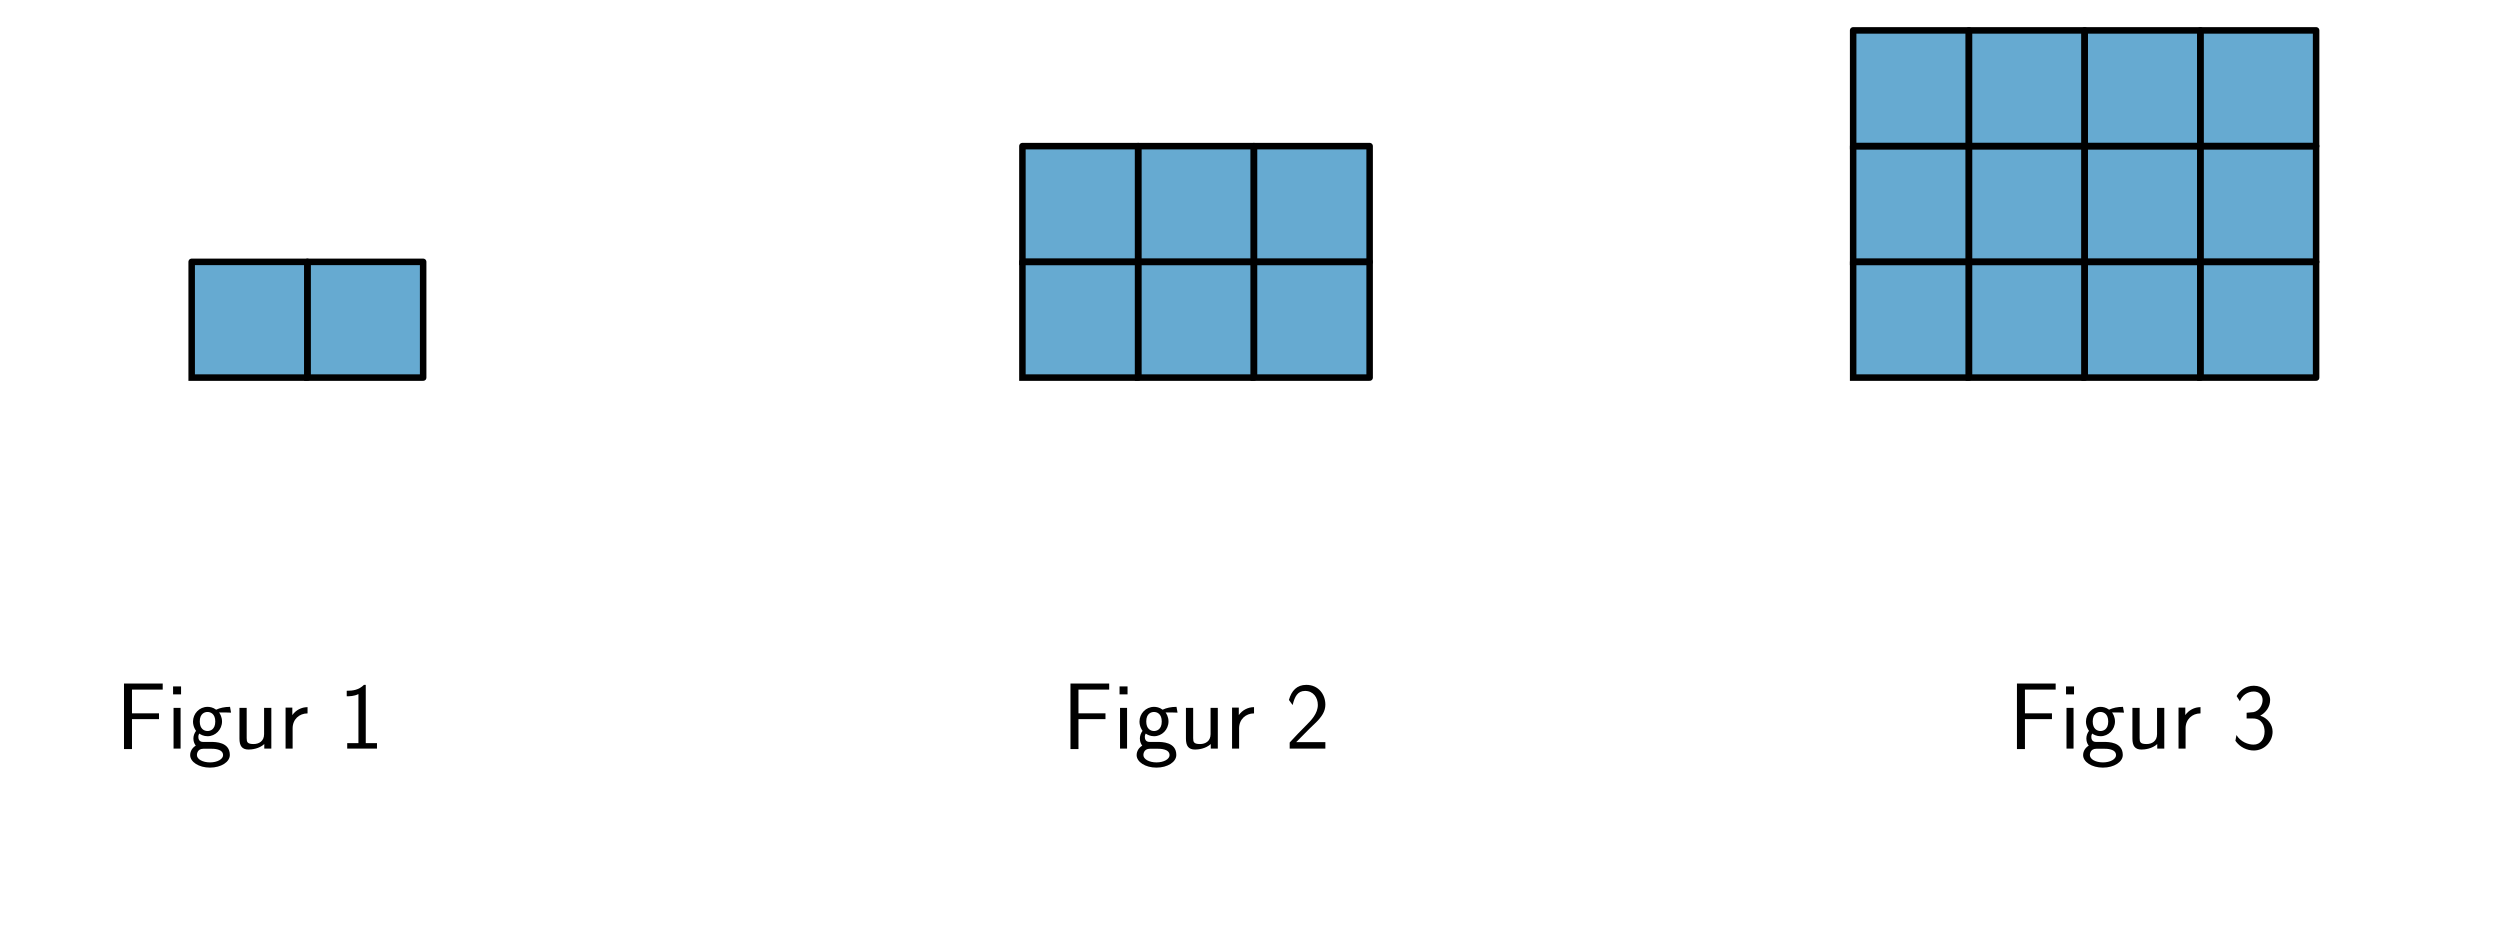
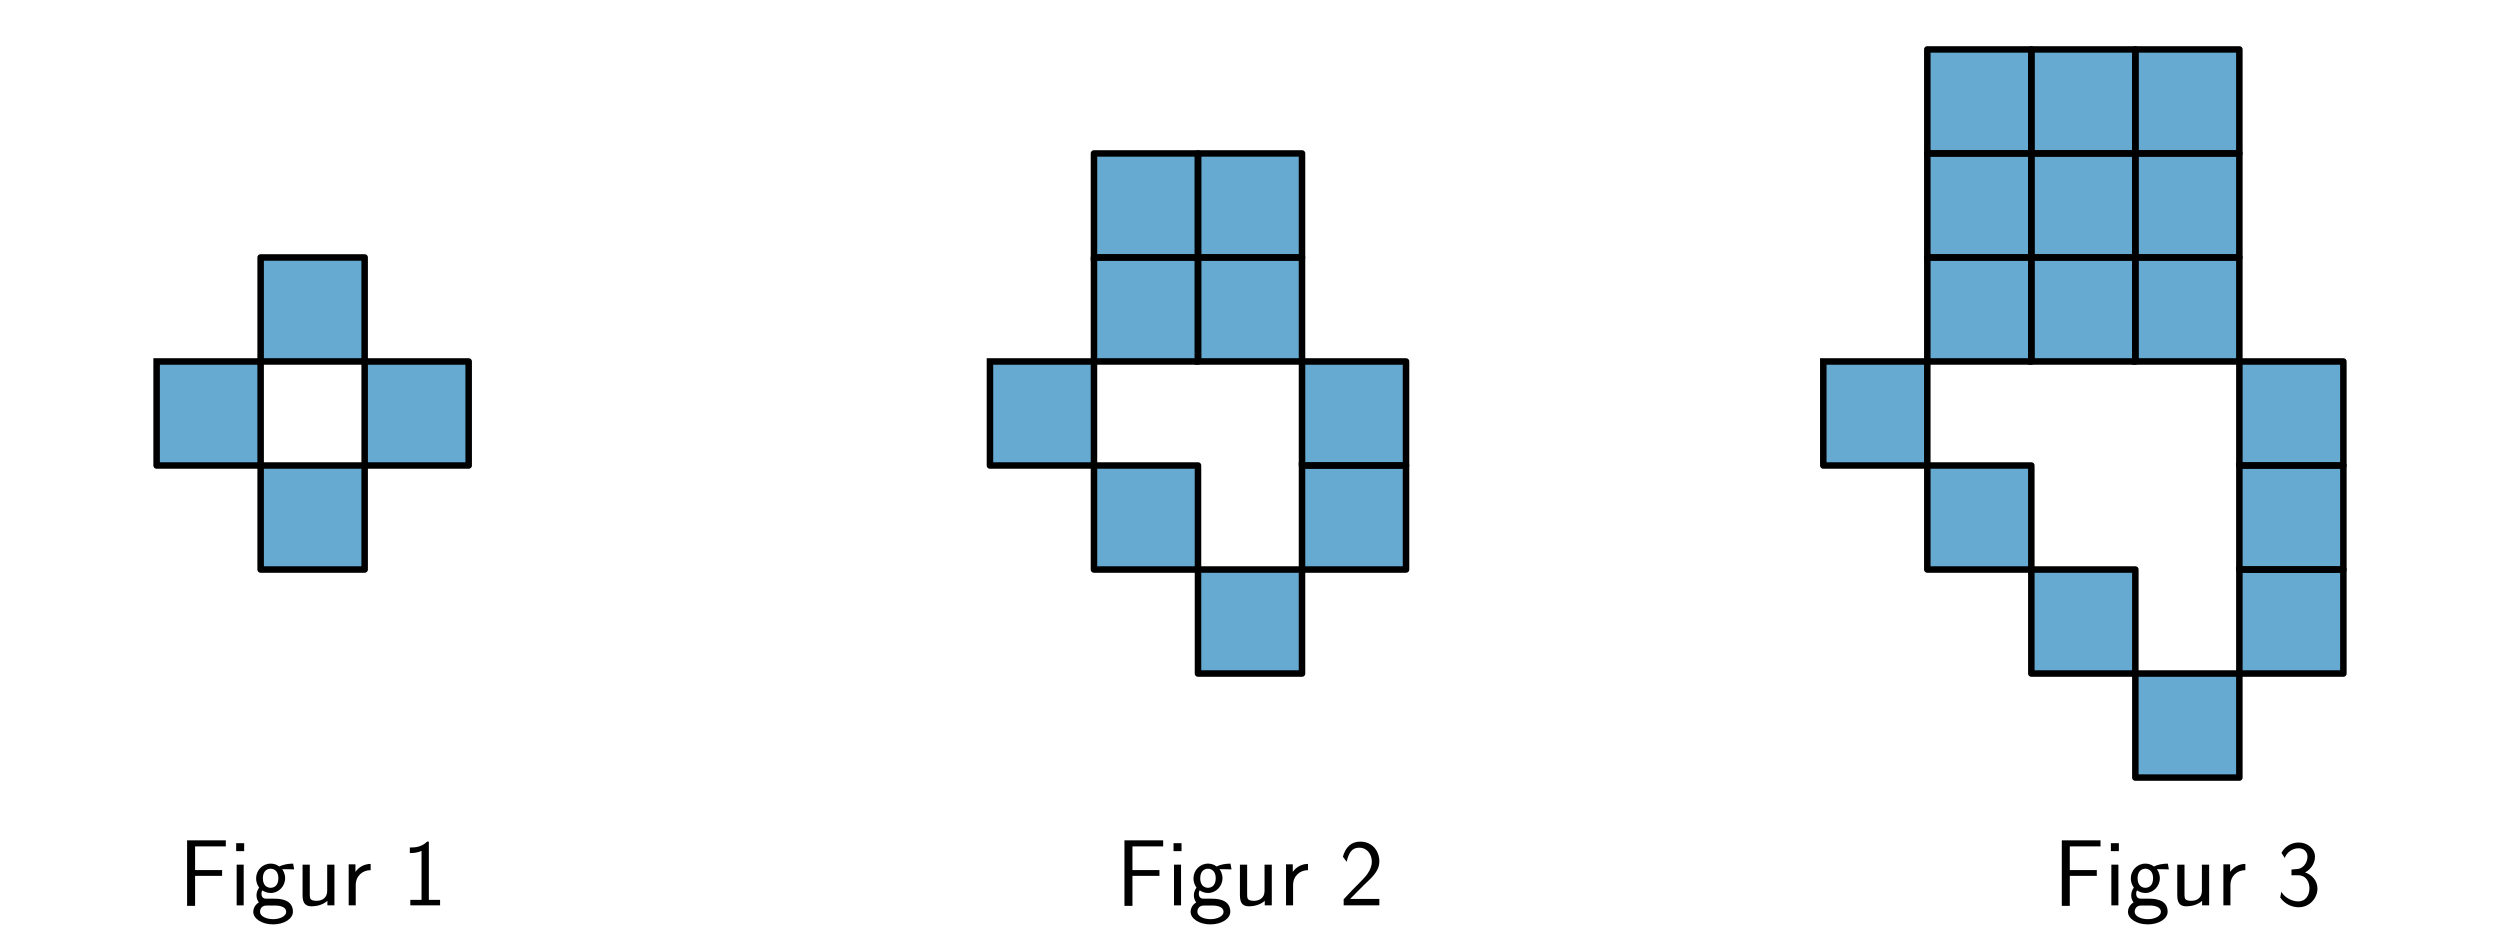
<svg xmlns="http://www.w3.org/2000/svg" xmlns:xlink="http://www.w3.org/1999/xlink" width="576pt" height="216pt" viewBox="0 0 576 216" version="1.1">
  <defs>
    <style type="text/css">*{stroke-linejoin: round; stroke-linecap: butt}</style>
  </defs>
  <g id="figure_1">
    <g id="patch_1">
      <path d="M 0 216  L 576 216  L 576 0  L 0 0  L 0 216  z " style="fill: none" />
    </g>
    <g id="axes_1">
      <g id="patch_2">
-         <path d="M 44.162 86.999  L 70.828 86.999  L 70.828 60.333  L 44.162 60.333  z " clip-path="url(#p225b8e416d)" style="fill: #0072b2; opacity: 0.6; stroke: #0072b2; stroke-linejoin: miter" />
+         <path d="M 60.051 83.286  L 84.017 83.286  L 84.017 59.32  L 60.051 59.32  z " clip-path="url(#pc5c26b3024)" style="fill: #0072b2; opacity: 0.6; stroke: #0072b2; stroke-linejoin: miter" />
      </g>
      <g id="patch_3">
-         <path d="M 70.828 86.999  L 97.494 86.999  L 97.494 60.333  L 70.828 60.333  z " clip-path="url(#p225b8e416d)" style="fill: #0072b2; opacity: 0.6; stroke: #0072b2; stroke-linejoin: miter" />
+         <path d="M 36.085 83.286  L 36.085 107.252  L 60.051 107.252  L 60.051 83.286  z " clip-path="url(#pc5c26b3024)" style="fill: #0072b2; opacity: 0.6; stroke: #0072b2; stroke-linejoin: miter" />
+       </g>
+       <g id="patch_4">
+         <path d="M 60.051 107.252  L 60.051 131.218  L 84.017 131.218  L 84.017 107.252  z " clip-path="url(#pc5c26b3024)" style="fill: #0072b2; opacity: 0.6; stroke: #0072b2; stroke-linejoin: miter" />
+       </g>
+       <g id="patch_5">
+         <path d="M 84.017 83.286  L 84.017 107.252  L 107.983 107.252  L 107.983 83.286  z " clip-path="url(#pc5c26b3024)" style="fill: #0072b2; opacity: 0.6; stroke: #0072b2; stroke-linejoin: miter" />
      </g>
      <g id="line2d_1">
-         <path d="M 44.162 86.999  L 70.828 86.999  L 70.828 60.333  L 44.162 60.333  L 44.162 86.999  " clip-path="url(#p225b8e416d)" style="fill: none; stroke: #000000; stroke-width: 1.5; stroke-linecap: square" />
+         <path d="M 60.051 83.286  L 84.017 83.286  L 84.017 59.32  L 60.051 59.32  L 60.051 83.286  " clip-path="url(#pc5c26b3024)" style="fill: none; stroke: #000000; stroke-width: 1.5; stroke-linecap: square" />
      </g>
      <g id="line2d_2">
-         <path d="M 70.828 86.999  L 97.494 86.999  L 97.494 60.333  L 70.828 60.333  L 70.828 86.999  " clip-path="url(#p225b8e416d)" style="fill: none; stroke: #000000; stroke-width: 1.5; stroke-linecap: square" />
+         <path d="M 36.085 83.286  L 36.085 107.252  L 60.051 107.252  L 60.051 83.286  L 36.085 83.286  " clip-path="url(#pc5c26b3024)" style="fill: none; stroke: #000000; stroke-width: 1.5; stroke-linecap: square" />
+       </g>
+       <g id="line2d_3">
+         <path d="M 60.051 107.252  L 60.051 131.218  L 84.017 131.218  L 84.017 107.252  L 60.051 107.252  " clip-path="url(#pc5c26b3024)" style="fill: none; stroke: #000000; stroke-width: 1.5; stroke-linecap: square" />
+       </g>
+       <g id="line2d_4">
+         <path d="M 84.017 83.286  L 84.017 107.252  L 107.983 107.252  L 107.983 83.286  L 84.017 83.286  " clip-path="url(#pc5c26b3024)" style="fill: none; stroke: #000000; stroke-width: 1.5; stroke-linecap: square" />
      </g>
      <g id="text_1">
-         <g transform="translate(26.6396 172.4763) scale(0.22 -0.22)">
+         <g transform="translate(41.17891 208.5948) scale(0.22 -0.22)">
          <defs>
            <path id="CMSS17-46" d="M 2918 1984  L 2918 2373  L 1101 2373  L 1101 3968  L 1882 3968  C 1958 3968 2035 3968 2112 3968  L 3168 3968  L 3168 4375  L 563 4375  L 563 -32  L 1101 -32  L 1101 1984  L 2918 1984  z " transform="scale(0.015625)" />
            <path id="CMSS17-69" d="M 979 4183  L 442 4183  L 442 3648  L 979 3648  L 979 4183  z M 947 2739  L 474 2739  L 474 0  L 947 0  L 947 2739  z " transform="scale(0.015625)" />
            <path id="CMSS17-67" d="M 2848 2808  C 2483 2808 2170 2738 1914 2617  C 1702 2777 1485 2808 1338 2808  C 781 2808 358 2349 358 1814  C 358 1468 550 1207 563 1195  C 448 1035 384 863 384 672  C 384 448 474 289 544 200  C 211 -3 166 -314 166 -435  C 166 -898 749 -1280 1498 -1280  C 2253 -1280 2835 -898 2835 -428  C 2835 448 1856 448 1587 448  L 1069 448  C 973 448 717 448 717 791  C 717 921 774 1004 781 1010  C 877 940 1075 832 1338 832  C 1869 832 2310 1278 2310 1827  C 2310 2132 2170 2355 2112 2432  L 2131 2432  C 2150 2432 2419 2432 2515 2432  C 2720 2432 2739 2429 2918 2419  L 2848 2808  z M 1338 1182  C 1120 1182 813 1315 813 1823  C 813 2375 1165 2464 1331 2464  C 1549 2464 1856 2331 1856 1823  C 1856 1271 1504 1182 1338 1182  z M 1581 -10  C 1734 -10 2381 -10 2381 -442  C 2381 -714 1984 -929 1504 -929  C 1018 -929 621 -720 621 -435  C 621 -403 621 -10 1062 -10  L 1581 -10  z " transform="scale(0.015625)" />
            <path id="CMSS17-75" d="M 2618 2739  L 2131 2739  L 2131 972  C 2131 498 1786 306 1421 306  C 998 306 960 447 960 709  L 960 2739  L 474 2739  L 474 678  C 474 179 646 -64 1088 -64  C 1306 -64 1798 -13 2144 306  L 2144 0  L 2618 0  L 2618 2739  z " transform="scale(0.015625)" />
            <path id="CMSS17-72" d="M 954 1363  C 954 1965 1395 2368 1958 2368  L 1958 2789  C 1549 2789 1165 2585 934 2253  L 934 2758  L 480 2758  L 480 0  L 954 0  L 954 1363  z " transform="scale(0.015625)" />
            <path id="CMSS17-31" d="M 1818 4288  L 1696 4288  C 1350 3940 947 3890 538 3890  L 538 3520  C 723 3520 1024 3520 1325 3667  L 1325 369  L 570 369  L 570 0  L 2573 0  L 2573 369  L 1818 369  L 1818 4288  z " transform="scale(0.015625)" />
          </defs>
          <use xlink:href="#CMSS17-46" transform="scale(0.996264)" />
          <use xlink:href="#CMSS17-69" transform="translate(53.28956 0) scale(0.996264)" />
          <use xlink:href="#CMSS17-67" transform="translate(75.47028 0) scale(0.996264)" />
          <use xlink:href="#CMSS17-75" transform="translate(122.3139 0) scale(0.996264)" />
          <use xlink:href="#CMSS17-72" transform="translate(170.5188 0) scale(0.996264)" />
          <use xlink:href="#CMSS17-31" transform="translate(233.6577 0) scale(0.996264)" />
        </g>
      </g>
    </g>
    <g id="axes_2">
-       <g id="patch_4">
-         <path d="M 235.564 86.999  L 262.23 86.999  L 262.23 60.333  L 235.564 60.333  z " clip-path="url(#p13fd50eef9)" style="fill: #0072b2; opacity: 0.6; stroke: #0072b2; stroke-linejoin: miter" />
-       </g>
-       <g id="patch_5">
-         <path d="M 235.564 60.333  L 262.23 60.333  L 262.23 33.666  L 235.564 33.666  z " clip-path="url(#p13fd50eef9)" style="fill: #0072b2; opacity: 0.6; stroke: #0072b2; stroke-linejoin: miter" />
-       </g>
      <g id="patch_6">
-         <path d="M 262.23 86.999  L 288.896 86.999  L 288.896 60.333  L 262.23 60.333  z " clip-path="url(#p13fd50eef9)" style="fill: #0072b2; opacity: 0.6; stroke: #0072b2; stroke-linejoin: miter" />
+         <path d="M 252.051 83.286  L 276.017 83.286  L 276.017 59.32  L 252.051 59.32  z " clip-path="url(#p15183a56a5)" style="fill: #0072b2; opacity: 0.6; stroke: #0072b2; stroke-linejoin: miter" />
      </g>
      <g id="patch_7">
-         <path d="M 262.23 60.333  L 288.896 60.333  L 288.896 33.666  L 262.23 33.666  z " clip-path="url(#p13fd50eef9)" style="fill: #0072b2; opacity: 0.6; stroke: #0072b2; stroke-linejoin: miter" />
+         <path d="M 252.051 59.32  L 276.017 59.32  L 276.017 35.354  L 252.051 35.354  z " clip-path="url(#p15183a56a5)" style="fill: #0072b2; opacity: 0.6; stroke: #0072b2; stroke-linejoin: miter" />
      </g>
      <g id="patch_8">
-         <path d="M 288.896 86.999  L 315.563 86.999  L 315.563 60.333  L 288.896 60.333  z " clip-path="url(#p13fd50eef9)" style="fill: #0072b2; opacity: 0.6; stroke: #0072b2; stroke-linejoin: miter" />
+         <path d="M 276.017 83.286  L 299.983 83.286  L 299.983 59.32  L 276.017 59.32  z " clip-path="url(#p15183a56a5)" style="fill: #0072b2; opacity: 0.6; stroke: #0072b2; stroke-linejoin: miter" />
      </g>
      <g id="patch_9">
-         <path d="M 288.896 60.333  L 315.563 60.333  L 315.563 33.666  L 288.896 33.666  z " clip-path="url(#p13fd50eef9)" style="fill: #0072b2; opacity: 0.6; stroke: #0072b2; stroke-linejoin: miter" />
-       </g>
-       <g id="line2d_3">
-         <path d="M 235.564 86.999  L 262.23 86.999  L 262.23 60.333  L 235.564 60.333  L 235.564 86.999  " clip-path="url(#p13fd50eef9)" style="fill: none; stroke: #000000; stroke-width: 1.5; stroke-linecap: square" />
-       </g>
-       <g id="line2d_4">
-         <path d="M 235.564 60.333  L 262.23 60.333  L 262.23 33.666  L 235.564 33.666  L 235.564 60.333  " clip-path="url(#p13fd50eef9)" style="fill: none; stroke: #000000; stroke-width: 1.5; stroke-linecap: square" />
+         <path d="M 276.017 59.32  L 299.983 59.32  L 299.983 35.354  L 276.017 35.354  z " clip-path="url(#p15183a56a5)" style="fill: #0072b2; opacity: 0.6; stroke: #0072b2; stroke-linejoin: miter" />
+       </g>
+       <g id="patch_10">
+         <path d="M 228.085 83.286  L 228.085 107.252  L 252.051 107.252  L 252.051 83.286  z " clip-path="url(#p15183a56a5)" style="fill: #0072b2; opacity: 0.6; stroke: #0072b2; stroke-linejoin: miter" />
+       </g>
+       <g id="patch_11">
+         <path d="M 252.051 107.252  L 252.051 131.218  L 276.017 131.218  L 276.017 107.252  z " clip-path="url(#p15183a56a5)" style="fill: #0072b2; opacity: 0.6; stroke: #0072b2; stroke-linejoin: miter" />
+       </g>
+       <g id="patch_12">
+         <path d="M 276.017 131.218  L 276.017 155.184  L 299.983 155.184  L 299.983 131.218  z " clip-path="url(#p15183a56a5)" style="fill: #0072b2; opacity: 0.6; stroke: #0072b2; stroke-linejoin: miter" />
+       </g>
+       <g id="patch_13">
+         <path d="M 299.983 83.286  L 299.983 107.252  L 323.949 107.252  L 323.949 83.286  z " clip-path="url(#p15183a56a5)" style="fill: #0072b2; opacity: 0.6; stroke: #0072b2; stroke-linejoin: miter" />
+       </g>
+       <g id="patch_14">
+         <path d="M 299.983 107.252  L 299.983 131.218  L 323.949 131.218  L 323.949 107.252  z " clip-path="url(#p15183a56a5)" style="fill: #0072b2; opacity: 0.6; stroke: #0072b2; stroke-linejoin: miter" />
      </g>
      <g id="line2d_5">
-         <path d="M 262.23 86.999  L 288.896 86.999  L 288.896 60.333  L 262.23 60.333  L 262.23 86.999  " clip-path="url(#p13fd50eef9)" style="fill: none; stroke: #000000; stroke-width: 1.5; stroke-linecap: square" />
+         <path d="M 252.051 83.286  L 276.017 83.286  L 276.017 59.32  L 252.051 59.32  L 252.051 83.286  " clip-path="url(#p15183a56a5)" style="fill: none; stroke: #000000; stroke-width: 1.5; stroke-linecap: square" />
      </g>
      <g id="line2d_6">
-         <path d="M 262.23 60.333  L 288.896 60.333  L 288.896 33.666  L 262.23 33.666  L 262.23 60.333  " clip-path="url(#p13fd50eef9)" style="fill: none; stroke: #000000; stroke-width: 1.5; stroke-linecap: square" />
+         <path d="M 252.051 59.32  L 276.017 59.32  L 276.017 35.354  L 252.051 35.354  L 252.051 59.32  " clip-path="url(#p15183a56a5)" style="fill: none; stroke: #000000; stroke-width: 1.5; stroke-linecap: square" />
      </g>
      <g id="line2d_7">
-         <path d="M 288.896 86.999  L 315.563 86.999  L 315.563 60.333  L 288.896 60.333  L 288.896 86.999  " clip-path="url(#p13fd50eef9)" style="fill: none; stroke: #000000; stroke-width: 1.5; stroke-linecap: square" />
+         <path d="M 276.017 83.286  L 299.983 83.286  L 299.983 59.32  L 276.017 59.32  L 276.017 83.286  " clip-path="url(#p15183a56a5)" style="fill: none; stroke: #000000; stroke-width: 1.5; stroke-linecap: square" />
      </g>
      <g id="line2d_8">
-         <path d="M 288.896 60.333  L 315.563 60.333  L 315.563 33.666  L 288.896 33.666  L 288.896 60.333  " clip-path="url(#p13fd50eef9)" style="fill: none; stroke: #000000; stroke-width: 1.5; stroke-linecap: square" />
+         <path d="M 276.017 59.32  L 299.983 59.32  L 299.983 35.354  L 276.017 35.354  L 276.017 59.32  " clip-path="url(#p15183a56a5)" style="fill: none; stroke: #000000; stroke-width: 1.5; stroke-linecap: square" />
+       </g>
+       <g id="line2d_9">
+         <path d="M 228.085 83.286  L 228.085 107.252  L 252.051 107.252  L 252.051 83.286  L 228.085 83.286  " clip-path="url(#p15183a56a5)" style="fill: none; stroke: #000000; stroke-width: 1.5; stroke-linecap: square" />
+       </g>
+       <g id="line2d_10">
+         <path d="M 252.051 107.252  L 252.051 131.218  L 276.017 131.218  L 276.017 107.252  L 252.051 107.252  " clip-path="url(#p15183a56a5)" style="fill: none; stroke: #000000; stroke-width: 1.5; stroke-linecap: square" />
+       </g>
+       <g id="line2d_11">
+         <path d="M 276.017 131.218  L 276.017 155.184  L 299.983 155.184  L 299.983 131.218  L 276.017 131.218  " clip-path="url(#p15183a56a5)" style="fill: none; stroke: #000000; stroke-width: 1.5; stroke-linecap: square" />
+       </g>
+       <g id="line2d_12">
+         <path d="M 299.983 83.286  L 299.983 107.252  L 323.949 107.252  L 323.949 83.286  L 299.983 83.286  " clip-path="url(#p15183a56a5)" style="fill: none; stroke: #000000; stroke-width: 1.5; stroke-linecap: square" />
+       </g>
+       <g id="line2d_13">
+         <path d="M 299.983 107.252  L 299.983 131.218  L 323.949 131.218  L 323.949 107.252  L 299.983 107.252  " clip-path="url(#p15183a56a5)" style="fill: none; stroke: #000000; stroke-width: 1.5; stroke-linecap: square" />
      </g>
      <g id="text_2">
-         <g transform="translate(244.7082 172.4763) scale(0.22 -0.22)">
+         <g transform="translate(257.1449 208.5948) scale(0.22 -0.22)">
          <defs>
            <path id="CMSS17-32" d="M 1651 1357  C 1830 1541 2099 1764 2285 1987  C 2464 2204 2701 2511 2701 2957  C 2701 3657 2227 4288 1421 4288  C 787 4288 422 3893 250 3274  L 499 2929  C 640 3510 838 3880 1338 3880  C 1888 3880 2195 3433 2195 2942  C 2195 2355 1747 1901 1408 1563  C 1030 1187 659 804 301 408  L 301 0  L 2701 0  L 2701 433  L 1613 433  C 1536 433 1459 433 1382 433  L 742 433  L 742 439  L 1651 1357  z " transform="scale(0.015625)" />
          </defs>
          <use xlink:href="#CMSS17-46" transform="scale(0.996264)" />
          <use xlink:href="#CMSS17-69" transform="translate(53.28956 0) scale(0.996264)" />
          <use xlink:href="#CMSS17-67" transform="translate(75.47028 0) scale(0.996264)" />
          <use xlink:href="#CMSS17-75" transform="translate(122.3139 0) scale(0.996264)" />
          <use xlink:href="#CMSS17-72" transform="translate(170.5188 0) scale(0.996264)" />
          <use xlink:href="#CMSS17-32" transform="translate(233.6577 0) scale(0.996264)" />
        </g>
      </g>
    </g>
    <g id="axes_3">
-       <g id="patch_10">
-         <path d="M 426.966 86.999  L 453.633 86.999  L 453.633 60.333  L 426.966 60.333  z " clip-path="url(#pf9e7cf274a)" style="fill: #0072b2; opacity: 0.6; stroke: #0072b2; stroke-linejoin: miter" />
-       </g>
-       <g id="patch_11">
-         <path d="M 426.966 60.333  L 453.633 60.333  L 453.633 33.666  L 426.966 33.666  z " clip-path="url(#pf9e7cf274a)" style="fill: #0072b2; opacity: 0.6; stroke: #0072b2; stroke-linejoin: miter" />
-       </g>
-       <g id="patch_12">
-         <path d="M 426.966 33.666  L 453.633 33.666  L 453.633 7  L 426.966 7  z " clip-path="url(#pf9e7cf274a)" style="fill: #0072b2; opacity: 0.6; stroke: #0072b2; stroke-linejoin: miter" />
-       </g>
-       <g id="patch_13">
-         <path d="M 453.633 86.999  L 480.299 86.999  L 480.299 60.333  L 453.633 60.333  z " clip-path="url(#pf9e7cf274a)" style="fill: #0072b2; opacity: 0.6; stroke: #0072b2; stroke-linejoin: miter" />
-       </g>
-       <g id="patch_14">
-         <path d="M 453.633 60.333  L 480.299 60.333  L 480.299 33.666  L 453.633 33.666  z " clip-path="url(#pf9e7cf274a)" style="fill: #0072b2; opacity: 0.6; stroke: #0072b2; stroke-linejoin: miter" />
-       </g>
      <g id="patch_15">
-         <path d="M 453.633 33.666  L 480.299 33.666  L 480.299 7  L 453.633 7  z " clip-path="url(#pf9e7cf274a)" style="fill: #0072b2; opacity: 0.6; stroke: #0072b2; stroke-linejoin: miter" />
+         <path d="M 444.051 83.286  L 468.017 83.286  L 468.017 59.32  L 444.051 59.32  z " clip-path="url(#p75a6cb174f)" style="fill: #0072b2; opacity: 0.6; stroke: #0072b2; stroke-linejoin: miter" />
      </g>
      <g id="patch_16">
-         <path d="M 480.299 86.999  L 506.965 86.999  L 506.965 60.333  L 480.299 60.333  z " clip-path="url(#pf9e7cf274a)" style="fill: #0072b2; opacity: 0.6; stroke: #0072b2; stroke-linejoin: miter" />
+         <path d="M 444.051 59.32  L 468.017 59.32  L 468.017 35.354  L 444.051 35.354  z " clip-path="url(#p75a6cb174f)" style="fill: #0072b2; opacity: 0.6; stroke: #0072b2; stroke-linejoin: miter" />
      </g>
      <g id="patch_17">
-         <path d="M 480.299 60.333  L 506.965 60.333  L 506.965 33.666  L 480.299 33.666  z " clip-path="url(#pf9e7cf274a)" style="fill: #0072b2; opacity: 0.6; stroke: #0072b2; stroke-linejoin: miter" />
+         <path d="M 444.051 35.354  L 468.017 35.354  L 468.017 11.388  L 444.051 11.388  z " clip-path="url(#p75a6cb174f)" style="fill: #0072b2; opacity: 0.6; stroke: #0072b2; stroke-linejoin: miter" />
      </g>
      <g id="patch_18">
-         <path d="M 480.299 33.666  L 506.965 33.666  L 506.965 7  L 480.299 7  z " clip-path="url(#pf9e7cf274a)" style="fill: #0072b2; opacity: 0.6; stroke: #0072b2; stroke-linejoin: miter" />
+         <path d="M 468.017 83.286  L 491.983 83.286  L 491.983 59.32  L 468.017 59.32  z " clip-path="url(#p75a6cb174f)" style="fill: #0072b2; opacity: 0.6; stroke: #0072b2; stroke-linejoin: miter" />
      </g>
      <g id="patch_19">
-         <path d="M 506.965 86.999  L 533.631 86.999  L 533.631 60.333  L 506.965 60.333  z " clip-path="url(#pf9e7cf274a)" style="fill: #0072b2; opacity: 0.6; stroke: #0072b2; stroke-linejoin: miter" />
+         <path d="M 468.017 59.32  L 491.983 59.32  L 491.983 35.354  L 468.017 35.354  z " clip-path="url(#p75a6cb174f)" style="fill: #0072b2; opacity: 0.6; stroke: #0072b2; stroke-linejoin: miter" />
      </g>
      <g id="patch_20">
-         <path d="M 506.965 60.333  L 533.631 60.333  L 533.631 33.666  L 506.965 33.666  z " clip-path="url(#pf9e7cf274a)" style="fill: #0072b2; opacity: 0.6; stroke: #0072b2; stroke-linejoin: miter" />
+         <path d="M 468.017 35.354  L 491.983 35.354  L 491.983 11.388  L 468.017 11.388  z " clip-path="url(#p75a6cb174f)" style="fill: #0072b2; opacity: 0.6; stroke: #0072b2; stroke-linejoin: miter" />
      </g>
      <g id="patch_21">
-         <path d="M 506.965 33.666  L 533.631 33.666  L 533.631 7  L 506.965 7  z " clip-path="url(#pf9e7cf274a)" style="fill: #0072b2; opacity: 0.6; stroke: #0072b2; stroke-linejoin: miter" />
-       </g>
-       <g id="line2d_9">
-         <path d="M 426.966 86.999  L 453.633 86.999  L 453.633 60.333  L 426.966 60.333  L 426.966 86.999  " clip-path="url(#pf9e7cf274a)" style="fill: none; stroke: #000000; stroke-width: 1.5; stroke-linecap: square" />
-       </g>
-       <g id="line2d_10">
-         <path d="M 426.966 60.333  L 453.633 60.333  L 453.633 33.666  L 426.966 33.666  L 426.966 60.333  " clip-path="url(#pf9e7cf274a)" style="fill: none; stroke: #000000; stroke-width: 1.5; stroke-linecap: square" />
-       </g>
-       <g id="line2d_11">
-         <path d="M 426.966 33.666  L 453.633 33.666  L 453.633 7  L 426.966 7  L 426.966 33.666  " clip-path="url(#pf9e7cf274a)" style="fill: none; stroke: #000000; stroke-width: 1.5; stroke-linecap: square" />
-       </g>
-       <g id="line2d_12">
-         <path d="M 453.633 86.999  L 480.299 86.999  L 480.299 60.333  L 453.633 60.333  L 453.633 86.999  " clip-path="url(#pf9e7cf274a)" style="fill: none; stroke: #000000; stroke-width: 1.5; stroke-linecap: square" />
-       </g>
-       <g id="line2d_13">
-         <path d="M 453.633 60.333  L 480.299 60.333  L 480.299 33.666  L 453.633 33.666  L 453.633 60.333  " clip-path="url(#pf9e7cf274a)" style="fill: none; stroke: #000000; stroke-width: 1.5; stroke-linecap: square" />
+         <path d="M 491.983 83.286  L 515.949 83.286  L 515.949 59.32  L 491.983 59.32  z " clip-path="url(#p75a6cb174f)" style="fill: #0072b2; opacity: 0.6; stroke: #0072b2; stroke-linejoin: miter" />
+       </g>
+       <g id="patch_22">
+         <path d="M 491.983 59.32  L 515.949 59.32  L 515.949 35.354  L 491.983 35.354  z " clip-path="url(#p75a6cb174f)" style="fill: #0072b2; opacity: 0.6; stroke: #0072b2; stroke-linejoin: miter" />
+       </g>
+       <g id="patch_23">
+         <path d="M 491.983 35.354  L 515.949 35.354  L 515.949 11.388  L 491.983 11.388  z " clip-path="url(#p75a6cb174f)" style="fill: #0072b2; opacity: 0.6; stroke: #0072b2; stroke-linejoin: miter" />
+       </g>
+       <g id="patch_24">
+         <path d="M 420.085 83.286  L 420.085 107.252  L 444.051 107.252  L 444.051 83.286  z " clip-path="url(#p75a6cb174f)" style="fill: #0072b2; opacity: 0.6; stroke: #0072b2; stroke-linejoin: miter" />
+       </g>
+       <g id="patch_25">
+         <path d="M 444.051 107.252  L 444.051 131.218  L 468.017 131.218  L 468.017 107.252  z " clip-path="url(#p75a6cb174f)" style="fill: #0072b2; opacity: 0.6; stroke: #0072b2; stroke-linejoin: miter" />
+       </g>
+       <g id="patch_26">
+         <path d="M 468.017 131.218  L 468.017 155.184  L 491.983 155.184  L 491.983 131.218  z " clip-path="url(#p75a6cb174f)" style="fill: #0072b2; opacity: 0.6; stroke: #0072b2; stroke-linejoin: miter" />
+       </g>
+       <g id="patch_27">
+         <path d="M 491.983 155.184  L 491.983 179.15  L 515.949 179.15  L 515.949 155.184  z " clip-path="url(#p75a6cb174f)" style="fill: #0072b2; opacity: 0.6; stroke: #0072b2; stroke-linejoin: miter" />
+       </g>
+       <g id="patch_28">
+         <path d="M 515.949 83.286  L 515.949 107.252  L 539.915 107.252  L 539.915 83.286  z " clip-path="url(#p75a6cb174f)" style="fill: #0072b2; opacity: 0.6; stroke: #0072b2; stroke-linejoin: miter" />
+       </g>
+       <g id="patch_29">
+         <path d="M 515.949 107.252  L 515.949 131.218  L 539.915 131.218  L 539.915 107.252  z " clip-path="url(#p75a6cb174f)" style="fill: #0072b2; opacity: 0.6; stroke: #0072b2; stroke-linejoin: miter" />
+       </g>
+       <g id="patch_30">
+         <path d="M 515.949 131.218  L 515.949 155.184  L 539.915 155.184  L 539.915 131.218  z " clip-path="url(#p75a6cb174f)" style="fill: #0072b2; opacity: 0.6; stroke: #0072b2; stroke-linejoin: miter" />
      </g>
      <g id="line2d_14">
-         <path d="M 453.633 33.666  L 480.299 33.666  L 480.299 7  L 453.633 7  L 453.633 33.666  " clip-path="url(#pf9e7cf274a)" style="fill: none; stroke: #000000; stroke-width: 1.5; stroke-linecap: square" />
+         <path d="M 444.051 83.286  L 468.017 83.286  L 468.017 59.32  L 444.051 59.32  L 444.051 83.286  " clip-path="url(#p75a6cb174f)" style="fill: none; stroke: #000000; stroke-width: 1.5; stroke-linecap: square" />
      </g>
      <g id="line2d_15">
-         <path d="M 480.299 86.999  L 506.965 86.999  L 506.965 60.333  L 480.299 60.333  L 480.299 86.999  " clip-path="url(#pf9e7cf274a)" style="fill: none; stroke: #000000; stroke-width: 1.5; stroke-linecap: square" />
+         <path d="M 444.051 59.32  L 468.017 59.32  L 468.017 35.354  L 444.051 35.354  L 444.051 59.32  " clip-path="url(#p75a6cb174f)" style="fill: none; stroke: #000000; stroke-width: 1.5; stroke-linecap: square" />
      </g>
      <g id="line2d_16">
-         <path d="M 480.299 60.333  L 506.965 60.333  L 506.965 33.666  L 480.299 33.666  L 480.299 60.333  " clip-path="url(#pf9e7cf274a)" style="fill: none; stroke: #000000; stroke-width: 1.5; stroke-linecap: square" />
+         <path d="M 444.051 35.354  L 468.017 35.354  L 468.017 11.388  L 444.051 11.388  L 444.051 35.354  " clip-path="url(#p75a6cb174f)" style="fill: none; stroke: #000000; stroke-width: 1.5; stroke-linecap: square" />
      </g>
      <g id="line2d_17">
-         <path d="M 480.299 33.666  L 506.965 33.666  L 506.965 7  L 480.299 7  L 480.299 33.666  " clip-path="url(#pf9e7cf274a)" style="fill: none; stroke: #000000; stroke-width: 1.5; stroke-linecap: square" />
+         <path d="M 468.017 83.286  L 491.983 83.286  L 491.983 59.32  L 468.017 59.32  L 468.017 83.286  " clip-path="url(#p75a6cb174f)" style="fill: none; stroke: #000000; stroke-width: 1.5; stroke-linecap: square" />
      </g>
      <g id="line2d_18">
-         <path d="M 506.965 86.999  L 533.631 86.999  L 533.631 60.333  L 506.965 60.333  L 506.965 86.999  " clip-path="url(#pf9e7cf274a)" style="fill: none; stroke: #000000; stroke-width: 1.5; stroke-linecap: square" />
+         <path d="M 468.017 59.32  L 491.983 59.32  L 491.983 35.354  L 468.017 35.354  L 468.017 59.32  " clip-path="url(#p75a6cb174f)" style="fill: none; stroke: #000000; stroke-width: 1.5; stroke-linecap: square" />
      </g>
      <g id="line2d_19">
-         <path d="M 506.965 60.333  L 533.631 60.333  L 533.631 33.666  L 506.965 33.666  L 506.965 60.333  " clip-path="url(#pf9e7cf274a)" style="fill: none; stroke: #000000; stroke-width: 1.5; stroke-linecap: square" />
+         <path d="M 468.017 35.354  L 491.983 35.354  L 491.983 11.388  L 468.017 11.388  L 468.017 35.354  " clip-path="url(#p75a6cb174f)" style="fill: none; stroke: #000000; stroke-width: 1.5; stroke-linecap: square" />
      </g>
      <g id="line2d_20">
-         <path d="M 506.965 33.666  L 533.631 33.666  L 533.631 7  L 506.965 7  L 506.965 33.666  " clip-path="url(#pf9e7cf274a)" style="fill: none; stroke: #000000; stroke-width: 1.5; stroke-linecap: square" />
+         <path d="M 491.983 83.286  L 515.949 83.286  L 515.949 59.32  L 491.983 59.32  L 491.983 83.286  " clip-path="url(#p75a6cb174f)" style="fill: none; stroke: #000000; stroke-width: 1.5; stroke-linecap: square" />
+       </g>
+       <g id="line2d_21">
+         <path d="M 491.983 59.32  L 515.949 59.32  L 515.949 35.354  L 491.983 35.354  L 491.983 59.32  " clip-path="url(#p75a6cb174f)" style="fill: none; stroke: #000000; stroke-width: 1.5; stroke-linecap: square" />
+       </g>
+       <g id="line2d_22">
+         <path d="M 491.983 35.354  L 515.949 35.354  L 515.949 11.388  L 491.983 11.388  L 491.983 35.354  " clip-path="url(#p75a6cb174f)" style="fill: none; stroke: #000000; stroke-width: 1.5; stroke-linecap: square" />
+       </g>
+       <g id="line2d_23">
+         <path d="M 420.085 83.286  L 420.085 107.252  L 444.051 107.252  L 444.051 83.286  L 420.085 83.286  " clip-path="url(#p75a6cb174f)" style="fill: none; stroke: #000000; stroke-width: 1.5; stroke-linecap: square" />
+       </g>
+       <g id="line2d_24">
+         <path d="M 444.051 107.252  L 444.051 131.218  L 468.017 131.218  L 468.017 107.252  L 444.051 107.252  " clip-path="url(#p75a6cb174f)" style="fill: none; stroke: #000000; stroke-width: 1.5; stroke-linecap: square" />
+       </g>
+       <g id="line2d_25">
+         <path d="M 468.017 131.218  L 468.017 155.184  L 491.983 155.184  L 491.983 131.218  L 468.017 131.218  " clip-path="url(#p75a6cb174f)" style="fill: none; stroke: #000000; stroke-width: 1.5; stroke-linecap: square" />
+       </g>
+       <g id="line2d_26">
+         <path d="M 491.983 155.184  L 491.983 179.15  L 515.949 179.15  L 515.949 155.184  L 491.983 155.184  " clip-path="url(#p75a6cb174f)" style="fill: none; stroke: #000000; stroke-width: 1.5; stroke-linecap: square" />
+       </g>
+       <g id="line2d_27">
+         <path d="M 515.949 83.286  L 515.949 107.252  L 539.915 107.252  L 539.915 83.286  L 515.949 83.286  " clip-path="url(#p75a6cb174f)" style="fill: none; stroke: #000000; stroke-width: 1.5; stroke-linecap: square" />
+       </g>
+       <g id="line2d_28">
+         <path d="M 515.949 107.252  L 515.949 131.218  L 539.915 131.218  L 539.915 107.252  L 515.949 107.252  " clip-path="url(#p75a6cb174f)" style="fill: none; stroke: #000000; stroke-width: 1.5; stroke-linecap: square" />
+       </g>
+       <g id="line2d_29">
+         <path d="M 515.949 131.218  L 515.949 155.184  L 539.915 155.184  L 539.915 131.218  L 515.949 131.218  " clip-path="url(#p75a6cb174f)" style="fill: none; stroke: #000000; stroke-width: 1.5; stroke-linecap: square" />
      </g>
      <g id="text_3">
-         <g transform="translate(462.7768 172.4763) scale(0.22 -0.22)">
+         <g transform="translate(473.1108 208.5948) scale(0.22 -0.22)">
          <defs>
            <path id="CMSS17-33" d="M 1005 2025  L 1440 2025  C 2042 2025 2214 1507 2214 1146  C 2214 653 1933 267 1472 267  C 1114 267 608 444 320 912  C 275 691 275 678 250 526  C 550 88 1037 -128 1485 -128  C 2214 -128 2752 473 2752 1138  C 2752 1638 2400 2057 1920 2215  C 2304 2424 2586 2816 2586 3273  C 2586 3805 2093 4229 1491 4229  C 941 4229 512 3892 333 3530  C 378 3468 493 3284 550 3189  C 691 3562 1056 3840 1485 3840  C 1843 3840 2080 3607 2080 3271  C 2080 2923 1856 2543 1478 2455  C 1453 2455 1056 2417 1005 2411  L 1005 2025  z " transform="scale(0.015625)" />
          </defs>
          <use xlink:href="#CMSS17-46" transform="scale(0.996264)" />
          <use xlink:href="#CMSS17-69" transform="translate(53.28956 0) scale(0.996264)" />
          <use xlink:href="#CMSS17-67" transform="translate(75.47028 0) scale(0.996264)" />
          <use xlink:href="#CMSS17-75" transform="translate(122.3139 0) scale(0.996264)" />
          <use xlink:href="#CMSS17-72" transform="translate(170.5188 0) scale(0.996264)" />
          <use xlink:href="#CMSS17-33" transform="translate(233.6577 0) scale(0.996264)" />
        </g>
      </g>
    </g>
  </g>
  <defs>
-     <clipPath id="p225b8e416d">
-       <rect x="38.828" y="3" width="117.331" height="87.999" />
+     <clipPath id="pc5c26b3024">
+       <rect x="30.094" y="3" width="131.813" height="184.538" />
    </clipPath>
-     <clipPath id="p13fd50eef9">
-       <rect x="230.231" y="3" width="117.331" height="87.999" />
+     <clipPath id="p15183a56a5">
+       <rect x="222.094" y="3" width="131.813" height="184.538" />
    </clipPath>
-     <clipPath id="pf9e7cf274a">
-       <rect x="421.633" y="3" width="117.331" height="87.999" />
+     <clipPath id="p75a6cb174f">
+       <rect x="414.094" y="3" width="131.813" height="184.538" />
    </clipPath>
  </defs>
</svg>
